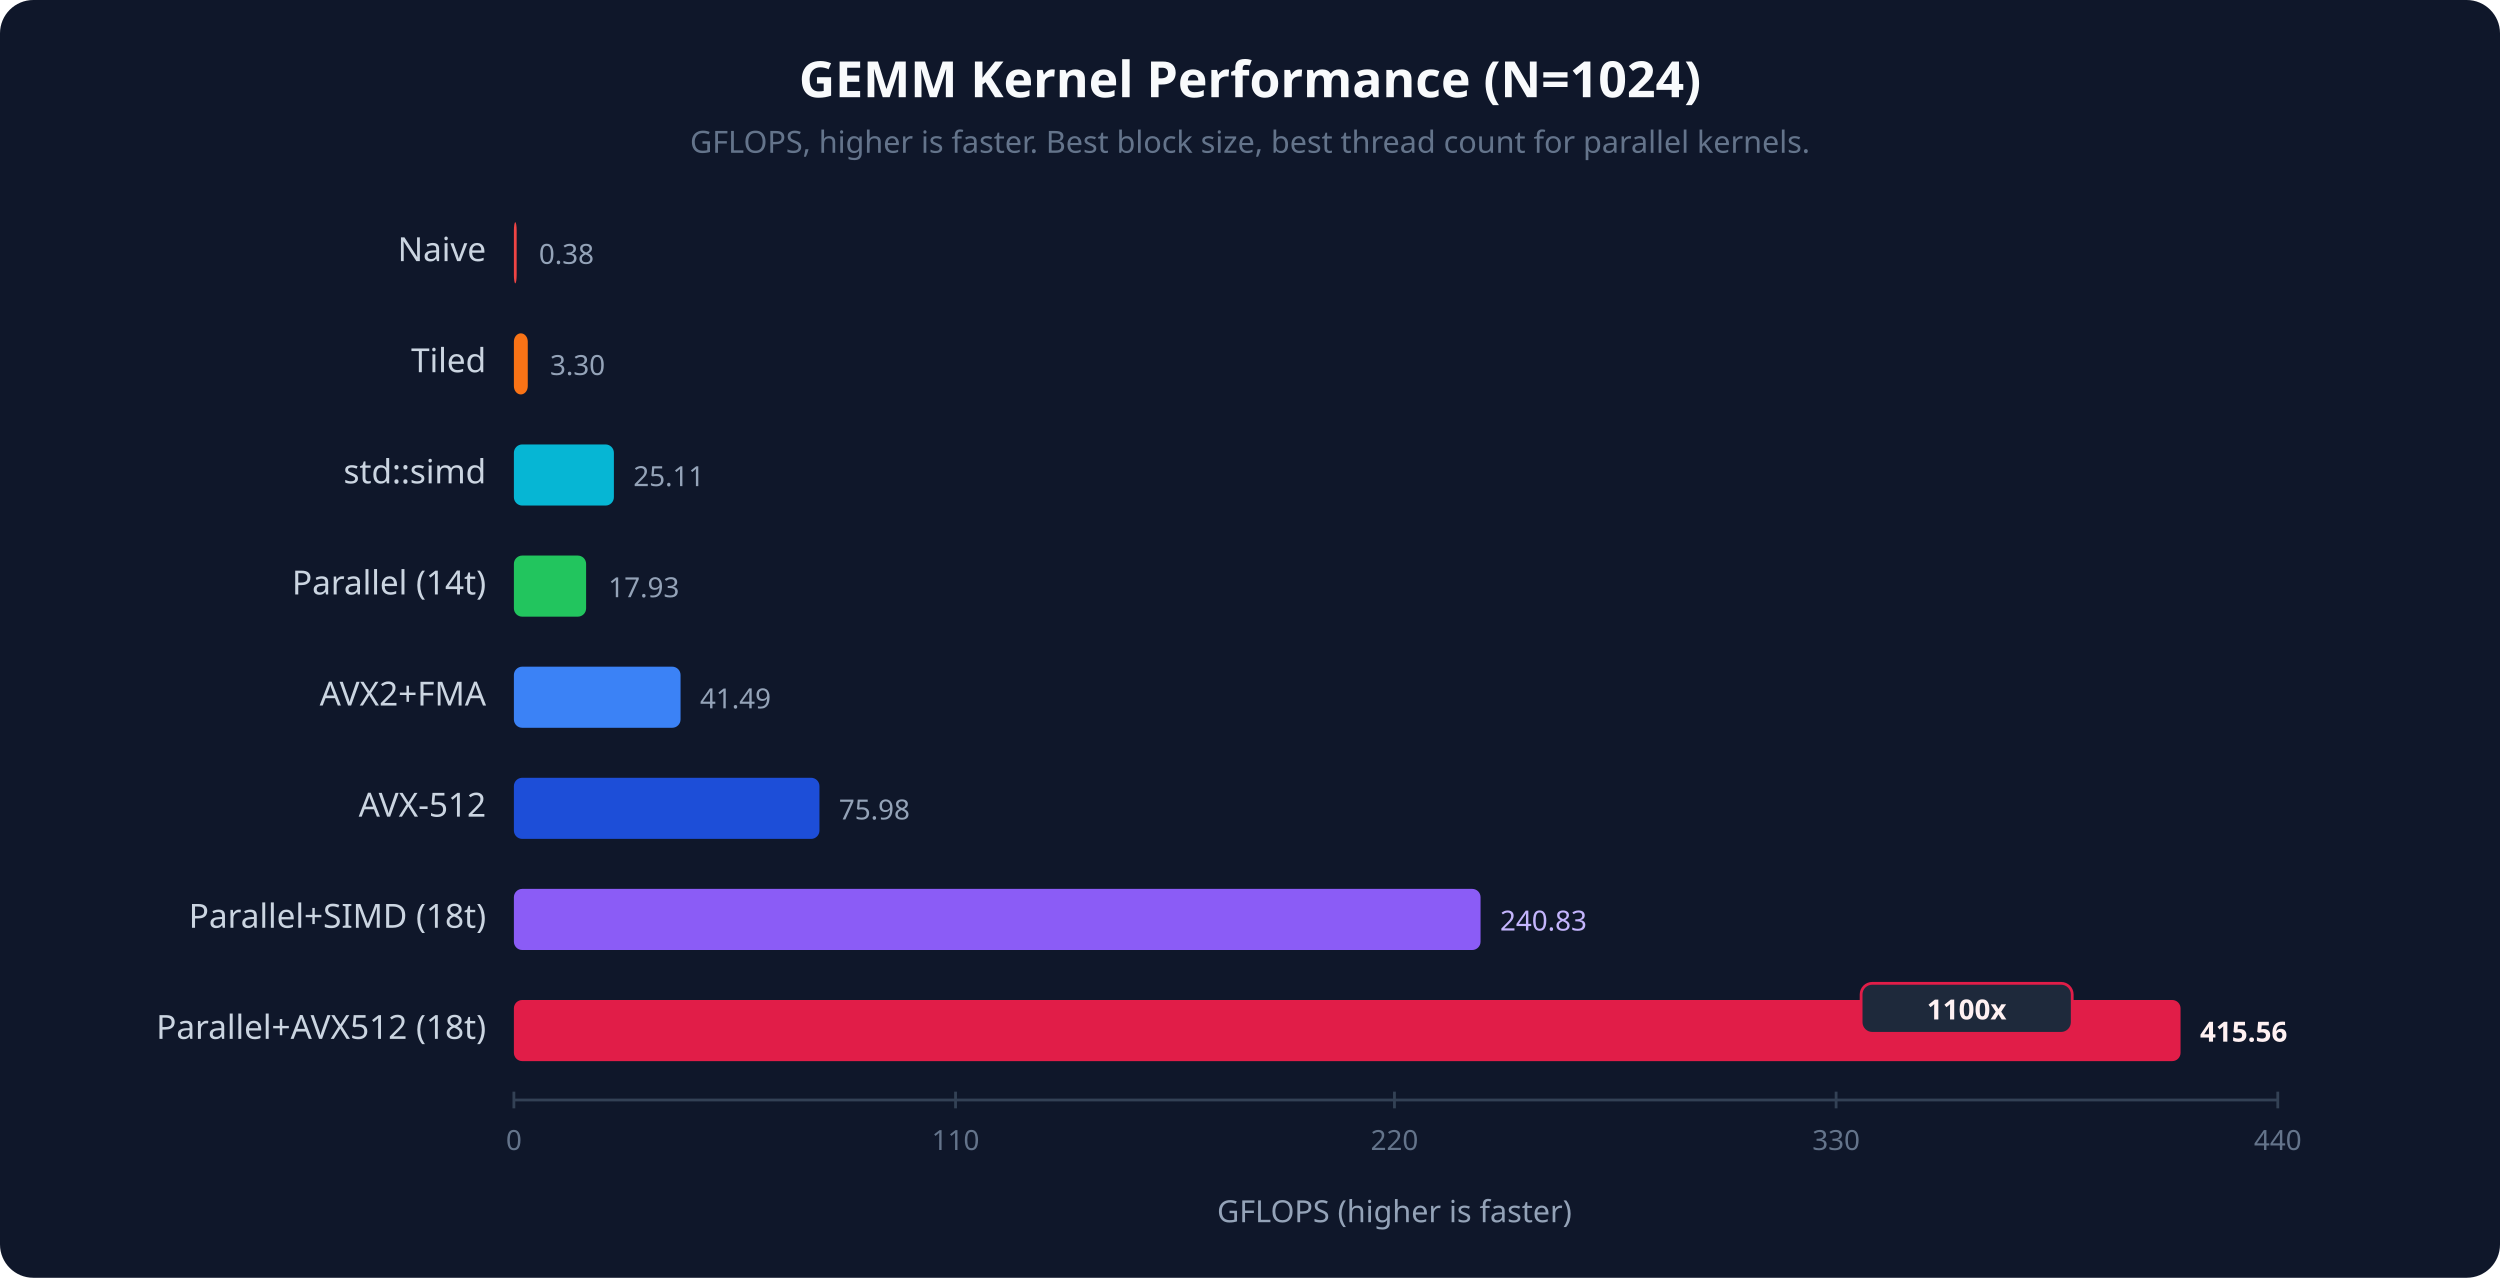
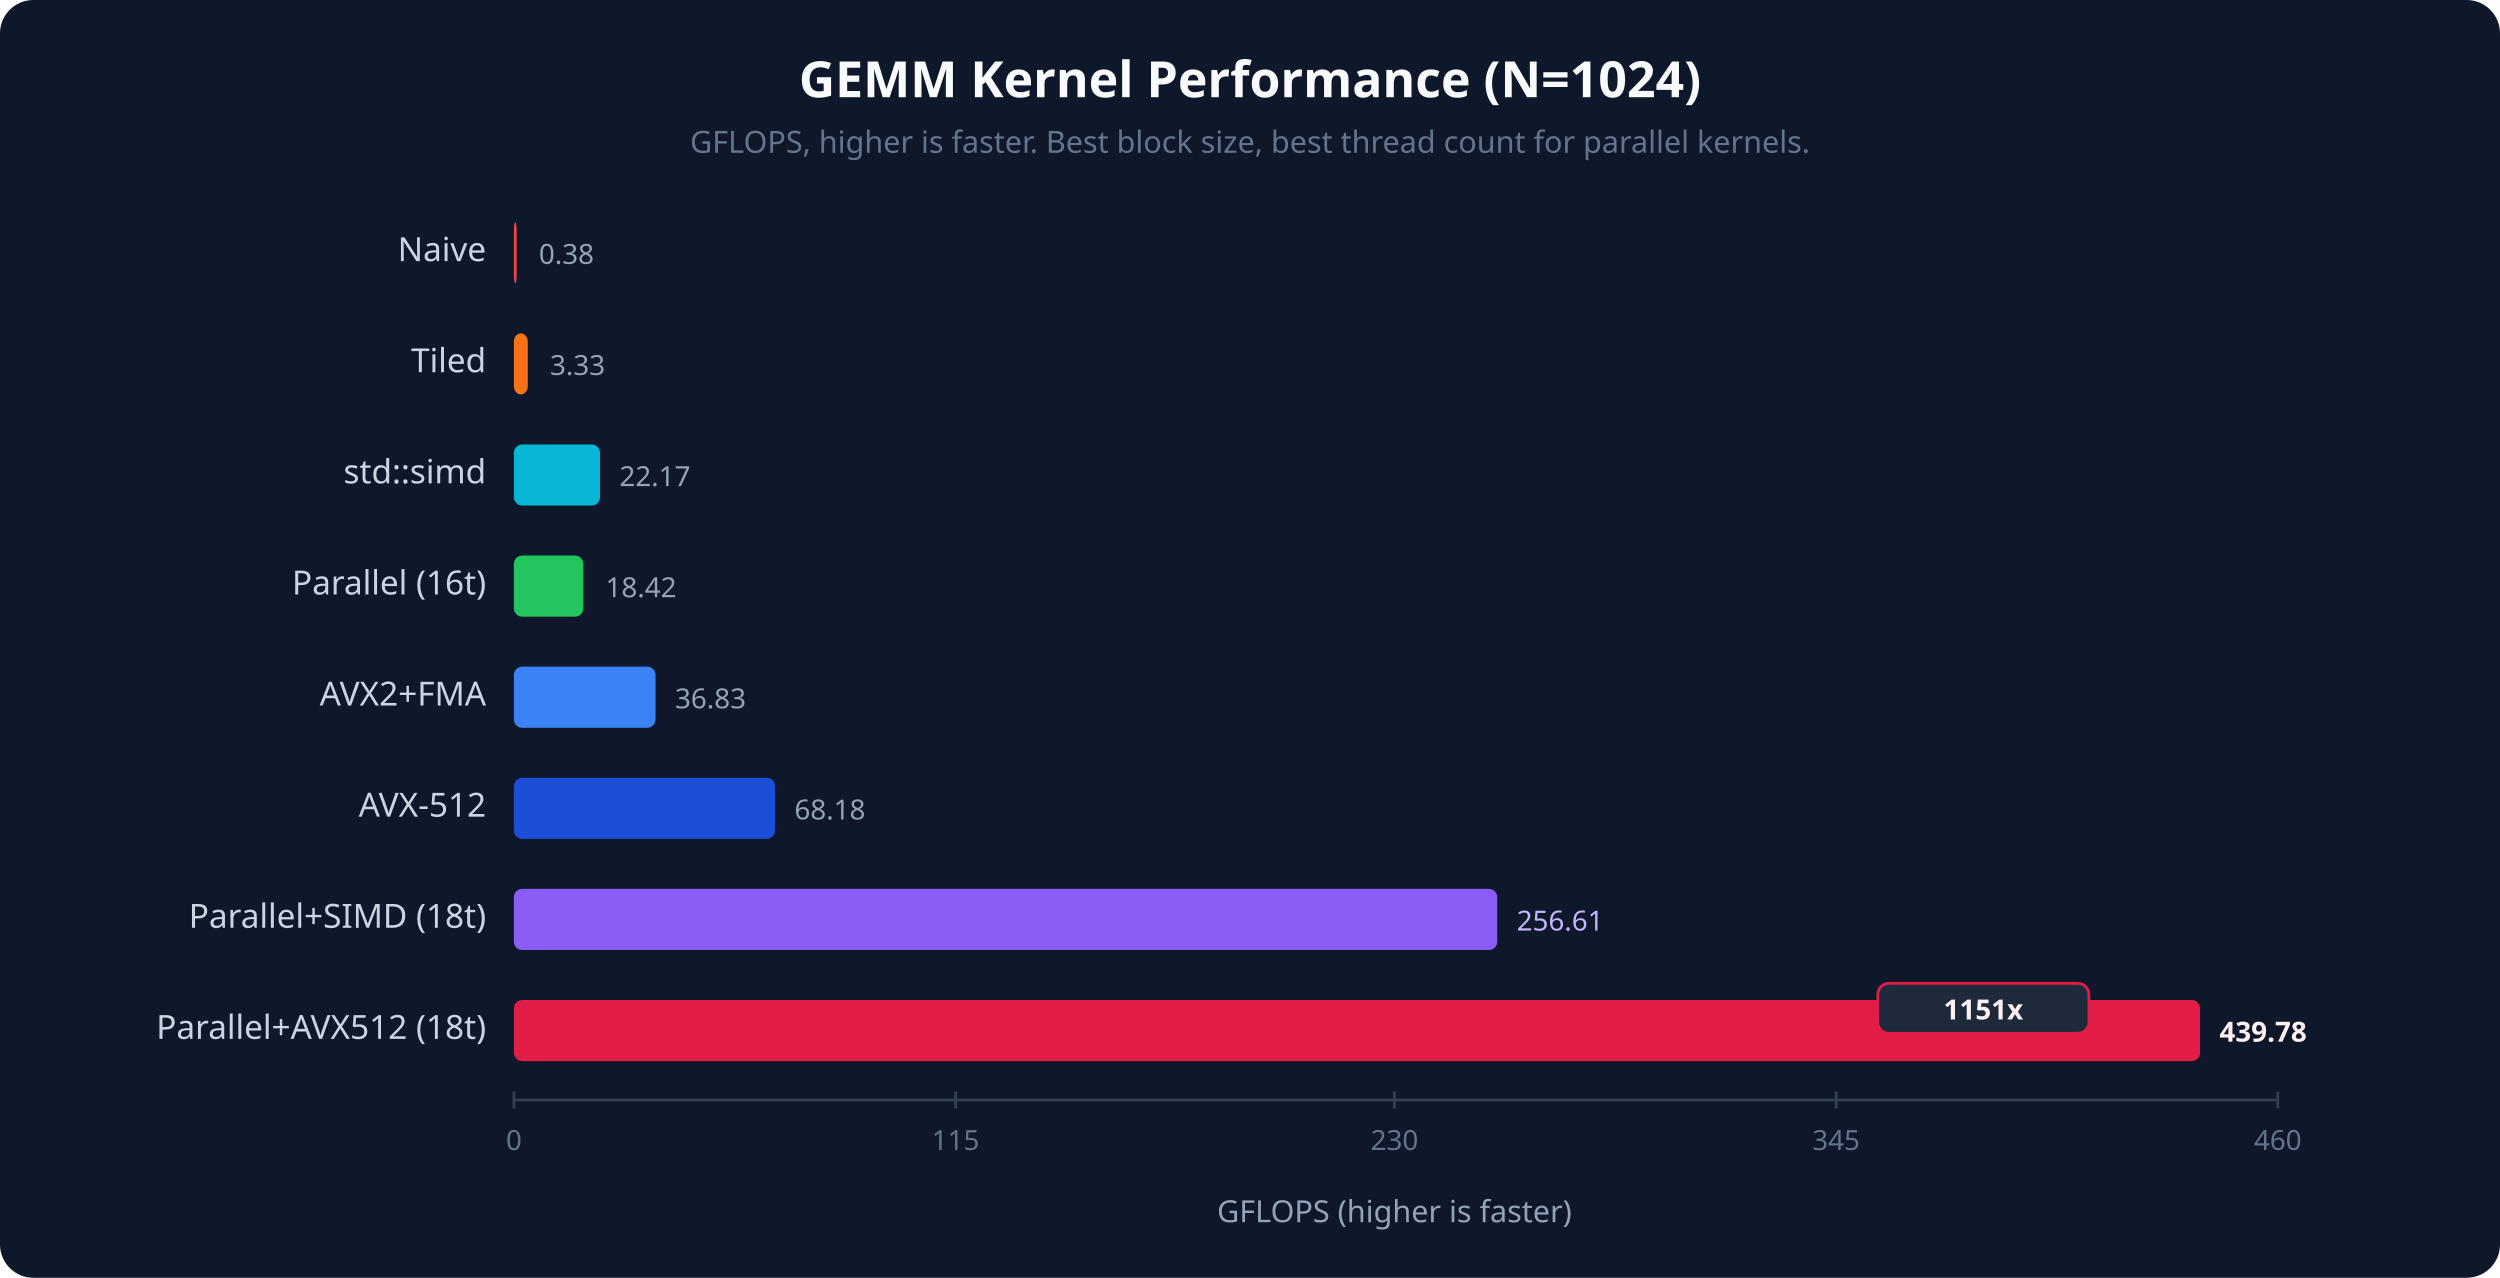
<svg xmlns="http://www.w3.org/2000/svg" viewBox="0 0 900 460" font-family="'Segoe UI', system-ui, -apple-system, sans-serif">
  <rect width="900" height="460" rx="12" fill="#0F172A" />
  <text x="450" y="35" text-anchor="middle" fill="#F8FAFC" font-size="18" font-weight="700">GEMM Kernel Performance (N=1024)</text>
  <text x="450" y="55" text-anchor="middle" fill="#64748B" font-size="11">GFLOPS, higher is faster. Best block size, best thread count for parallel kernels.</text>
  <text x="175" y="94" text-anchor="end" fill="#CBD5E1" font-size="12">Naive</text>
  <rect x="185" y="80" width="1" height="22" rx="3" fill="#EF4444" />
  <text x="194" y="95" fill="#94A3B8" font-size="10">0.38</text>
  <text x="175" y="134" text-anchor="end" fill="#CBD5E1" font-size="12">Tiled</text>
  <rect x="185" y="120" width="5" height="22" rx="3" fill="#F97316" />
-   <text x="198" y="135" fill="#94A3B8" font-size="10">3.30</text>
+   <text x="198" y="135" fill="#94A3B8" font-size="10">3.33</text>
  <text x="175" y="174" text-anchor="end" fill="#CBD5E1" font-size="12">std::simd</text>
-   <rect x="185" y="160" width="36" height="22" rx="3" fill="#06B6D4" />
-   <text x="228" y="175" fill="#94A3B8" font-size="10">25.11</text>
-   <text x="175" y="214" text-anchor="end" fill="#CBD5E1" font-size="12">Parallel (14t)</text>
-   <rect x="185" y="200" width="26" height="22" rx="3" fill="#22C55E" />
-   <text x="219" y="215" fill="#94A3B8" font-size="10">17.93</text>
+   <rect x="185" y="160" width="31" height="22" rx="3" fill="#06B6D4" />
+   <text x="223" y="175" fill="#94A3B8" font-size="10">22.17</text>
+   <text x="175" y="214" text-anchor="end" fill="#CBD5E1" font-size="12">Parallel (16t)</text>
+   <rect x="185" y="200" width="25" height="22" rx="3" fill="#22C55E" />
+   <text x="218" y="215" fill="#94A3B8" font-size="10">18.42</text>
  <text x="175" y="254" text-anchor="end" fill="#CBD5E1" font-size="12">AVX2+FMA</text>
-   <rect x="185" y="240" width="60" height="22" rx="3" fill="#3B82F6" />
-   <text x="252" y="255" fill="#94A3B8" font-size="10">41.49</text>
+   <rect x="185" y="240" width="51" height="22" rx="3" fill="#3B82F6" />
+   <text x="243" y="255" fill="#94A3B8" font-size="10">36.83</text>
  <text x="175" y="294" text-anchor="end" fill="#CBD5E1" font-size="12">AVX-512</text>
-   <rect x="185" y="280" width="110" height="22" rx="3" fill="#1D4ED8" />
-   <text x="302" y="295" fill="#94A3B8" font-size="10">75.98</text>
+   <rect x="185" y="280" width="94" height="22" rx="3" fill="#1D4ED8" />
+   <text x="286" y="295" fill="#94A3B8" font-size="10">68.18</text>
  <text x="175" y="334" text-anchor="end" fill="#CBD5E1" font-size="12">Parallel+SIMD (18t)</text>
-   <rect x="185" y="320" width="348" height="22" rx="3" fill="#8B5CF6" />
-   <text x="540" y="335" fill="#C4B5FD" font-size="10">240.83</text>
+   <rect x="185" y="320" width="354" height="22" rx="3" fill="#8B5CF6" />
+   <text x="546" y="335" fill="#C4B5FD" font-size="10">256.61</text>
  <text x="175" y="374" text-anchor="end" fill="#CBD5E1" font-size="12">Parallel+AVX512 (18t)</text>
-   <rect x="185" y="360" width="600" height="22" rx="3" fill="#E11D48" />
-   <text x="792" y="375" fill="#FFF1F2" font-size="10" font-weight="600">415.56</text>
+   <rect x="185" y="360" width="607" height="22" rx="3" fill="#E11D48" />
+   <text x="799" y="375" fill="#FFF1F2" font-size="10" font-weight="600">439.78</text>
  <line x1="185" y1="396" x2="820" y2="396" stroke="#334155" stroke-width="1" />
  <text x="185" y="414" fill="#64748B" font-size="10" text-anchor="middle">0</text>
-   <text x="344" y="414" fill="#64748B" font-size="10" text-anchor="middle">110</text>
-   <text x="502" y="414" fill="#64748B" font-size="10" text-anchor="middle">220</text>
-   <text x="661" y="414" fill="#64748B" font-size="10" text-anchor="middle">330</text>
-   <text x="820" y="414" fill="#64748B" font-size="10" text-anchor="middle">440</text>
+   <text x="344" y="414" fill="#64748B" font-size="10" text-anchor="middle">115</text>
+   <text x="502" y="414" fill="#64748B" font-size="10" text-anchor="middle">230</text>
+   <text x="661" y="414" fill="#64748B" font-size="10" text-anchor="middle">345</text>
+   <text x="820" y="414" fill="#64748B" font-size="10" text-anchor="middle">460</text>
  <line x1="185" y1="393" x2="185" y2="399" stroke="#334155" stroke-width="1" />
  <line x1="344" y1="393" x2="344" y2="399" stroke="#334155" stroke-width="1" />
  <line x1="502" y1="393" x2="502" y2="399" stroke="#334155" stroke-width="1" />
  <line x1="661" y1="393" x2="661" y2="399" stroke="#334155" stroke-width="1" />
  <line x1="820" y1="393" x2="820" y2="399" stroke="#334155" stroke-width="1" />
  <text x="502" y="440" text-anchor="middle" fill="#94A3B8" font-size="11">GFLOPS (higher is faster)</text>
-   <rect x="670" y="354" width="76" height="18" rx="4" fill="#1E293B" stroke="#E11D48" stroke-width="1" />
-   <text x="708" y="367" text-anchor="middle" fill="#FFF1F2" font-size="10" font-weight="600">1100x</text>
+   <rect x="676" y="354" width="76" height="18" rx="4" fill="#1E293B" stroke="#E11D48" stroke-width="1" />
+   <text x="714" y="367" text-anchor="middle" fill="#FFF1F2" font-size="10" font-weight="600">1151x</text>
</svg>
